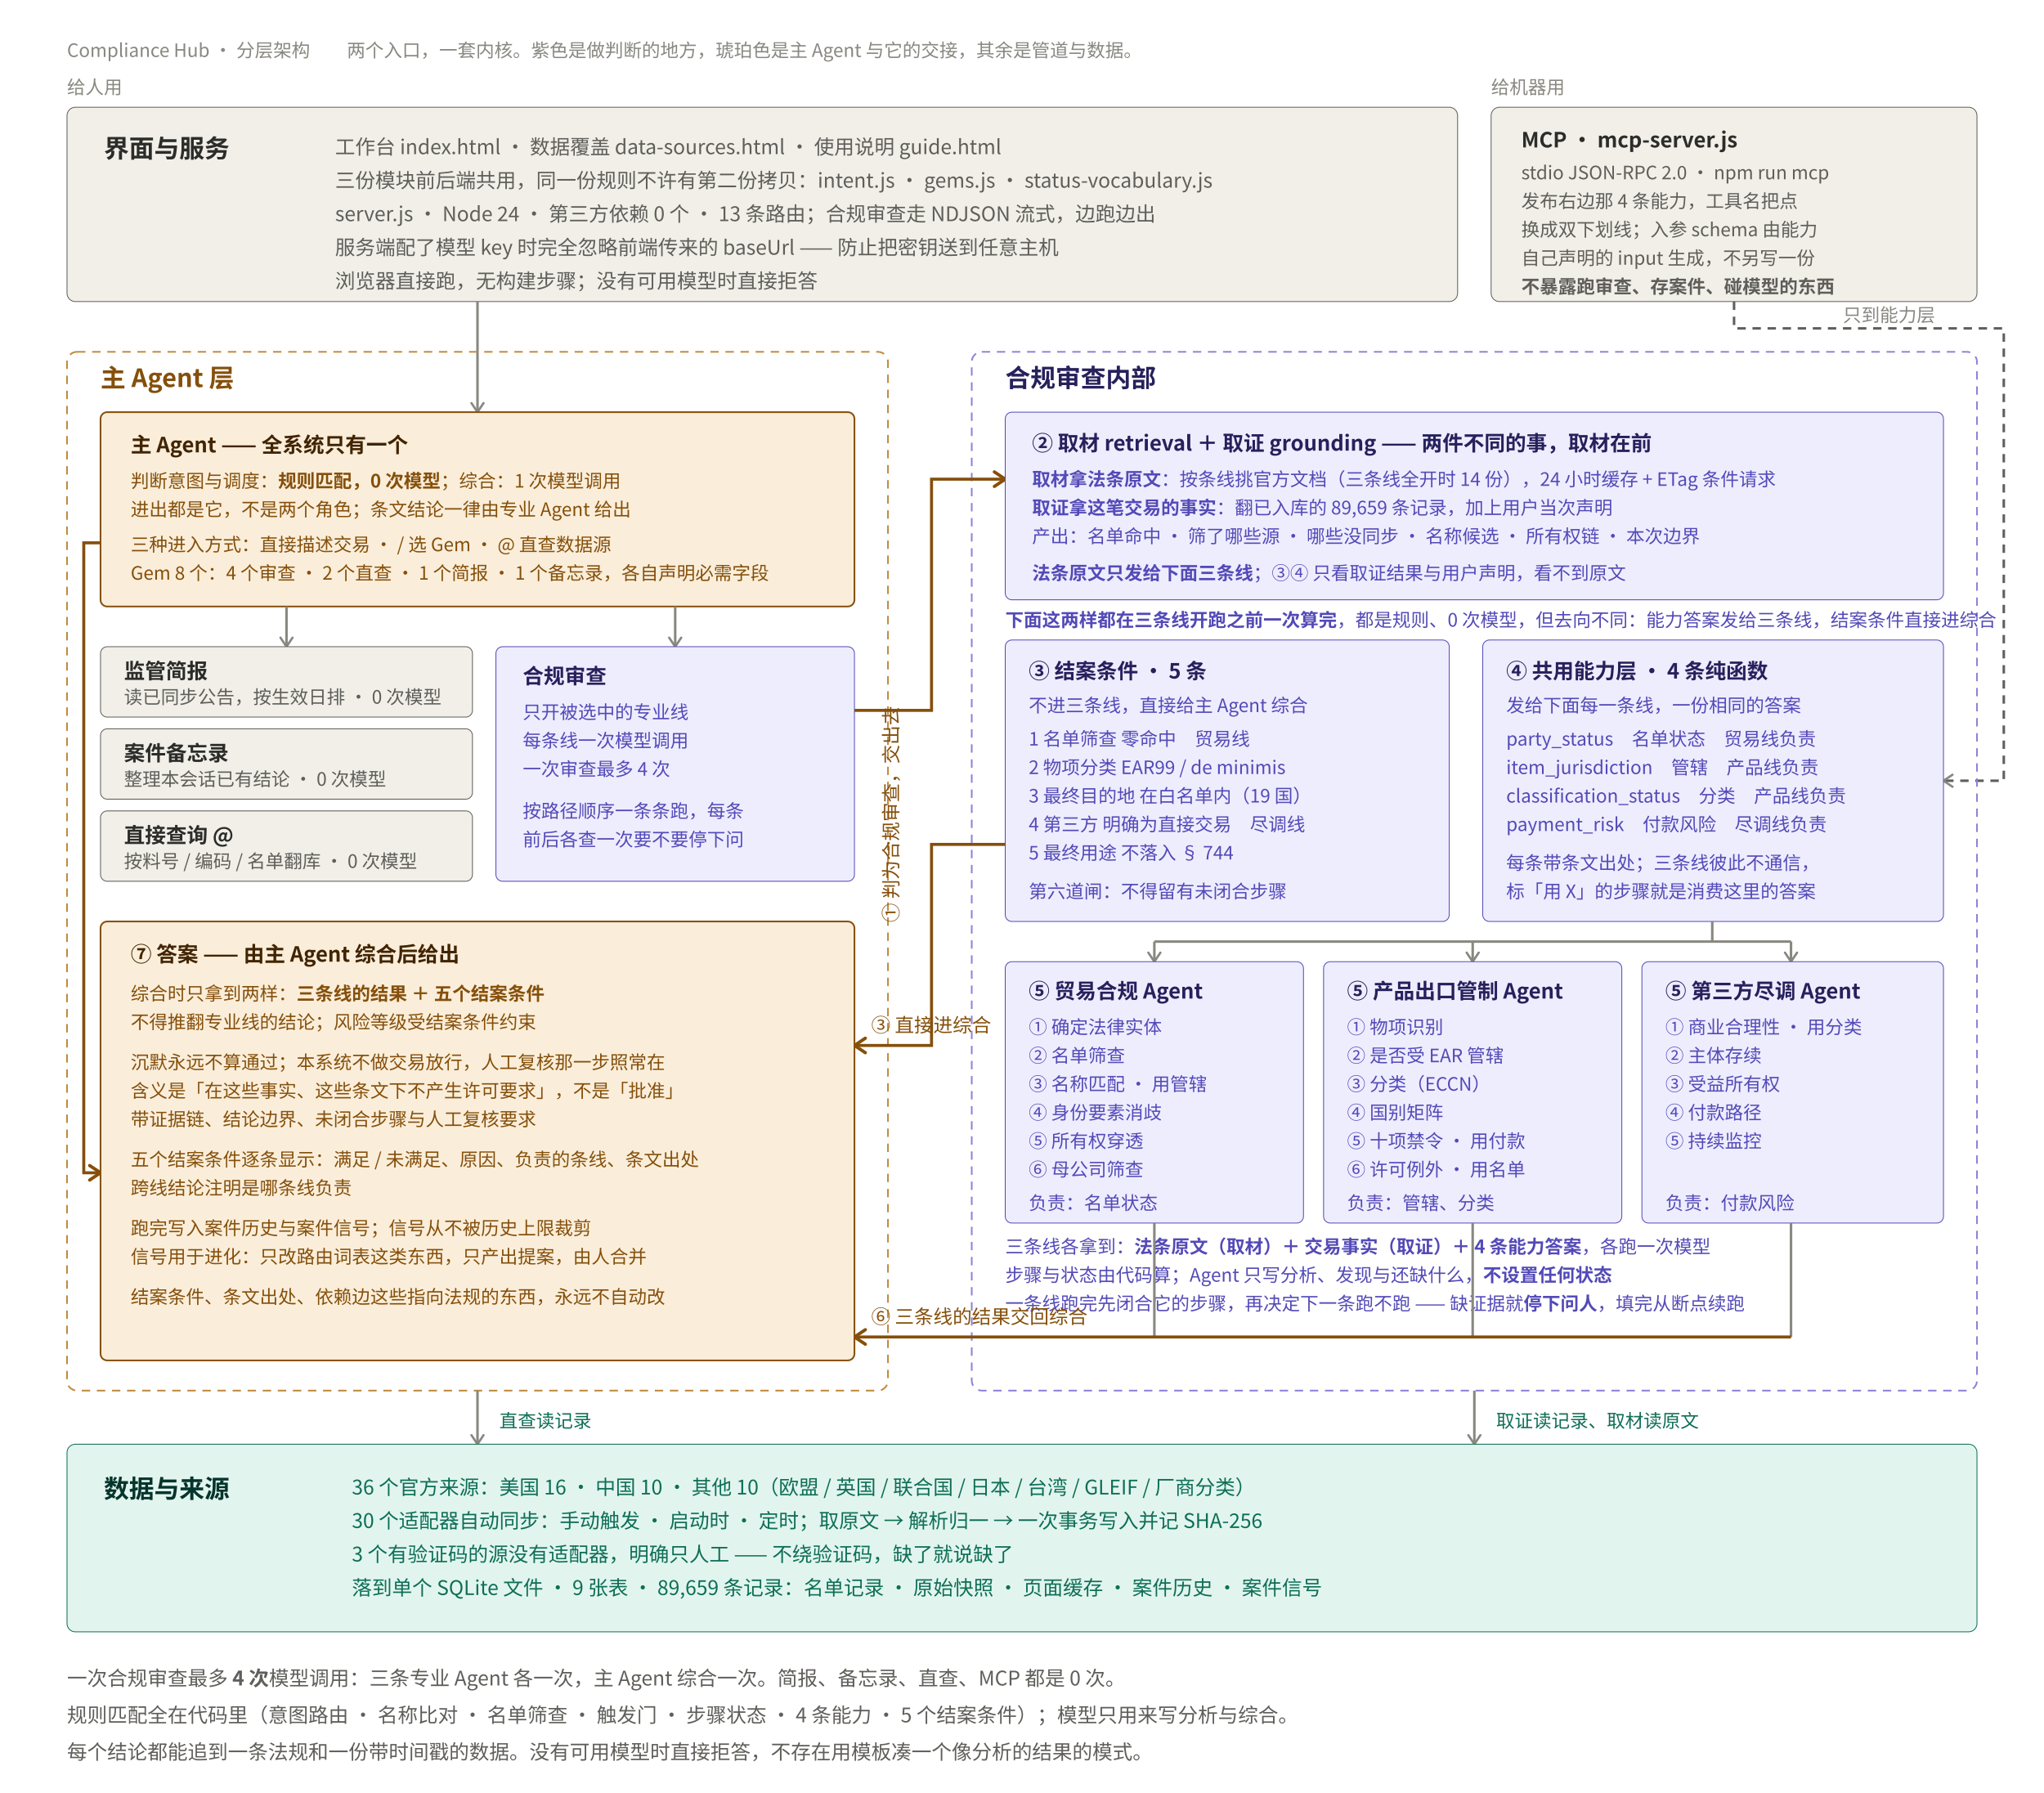
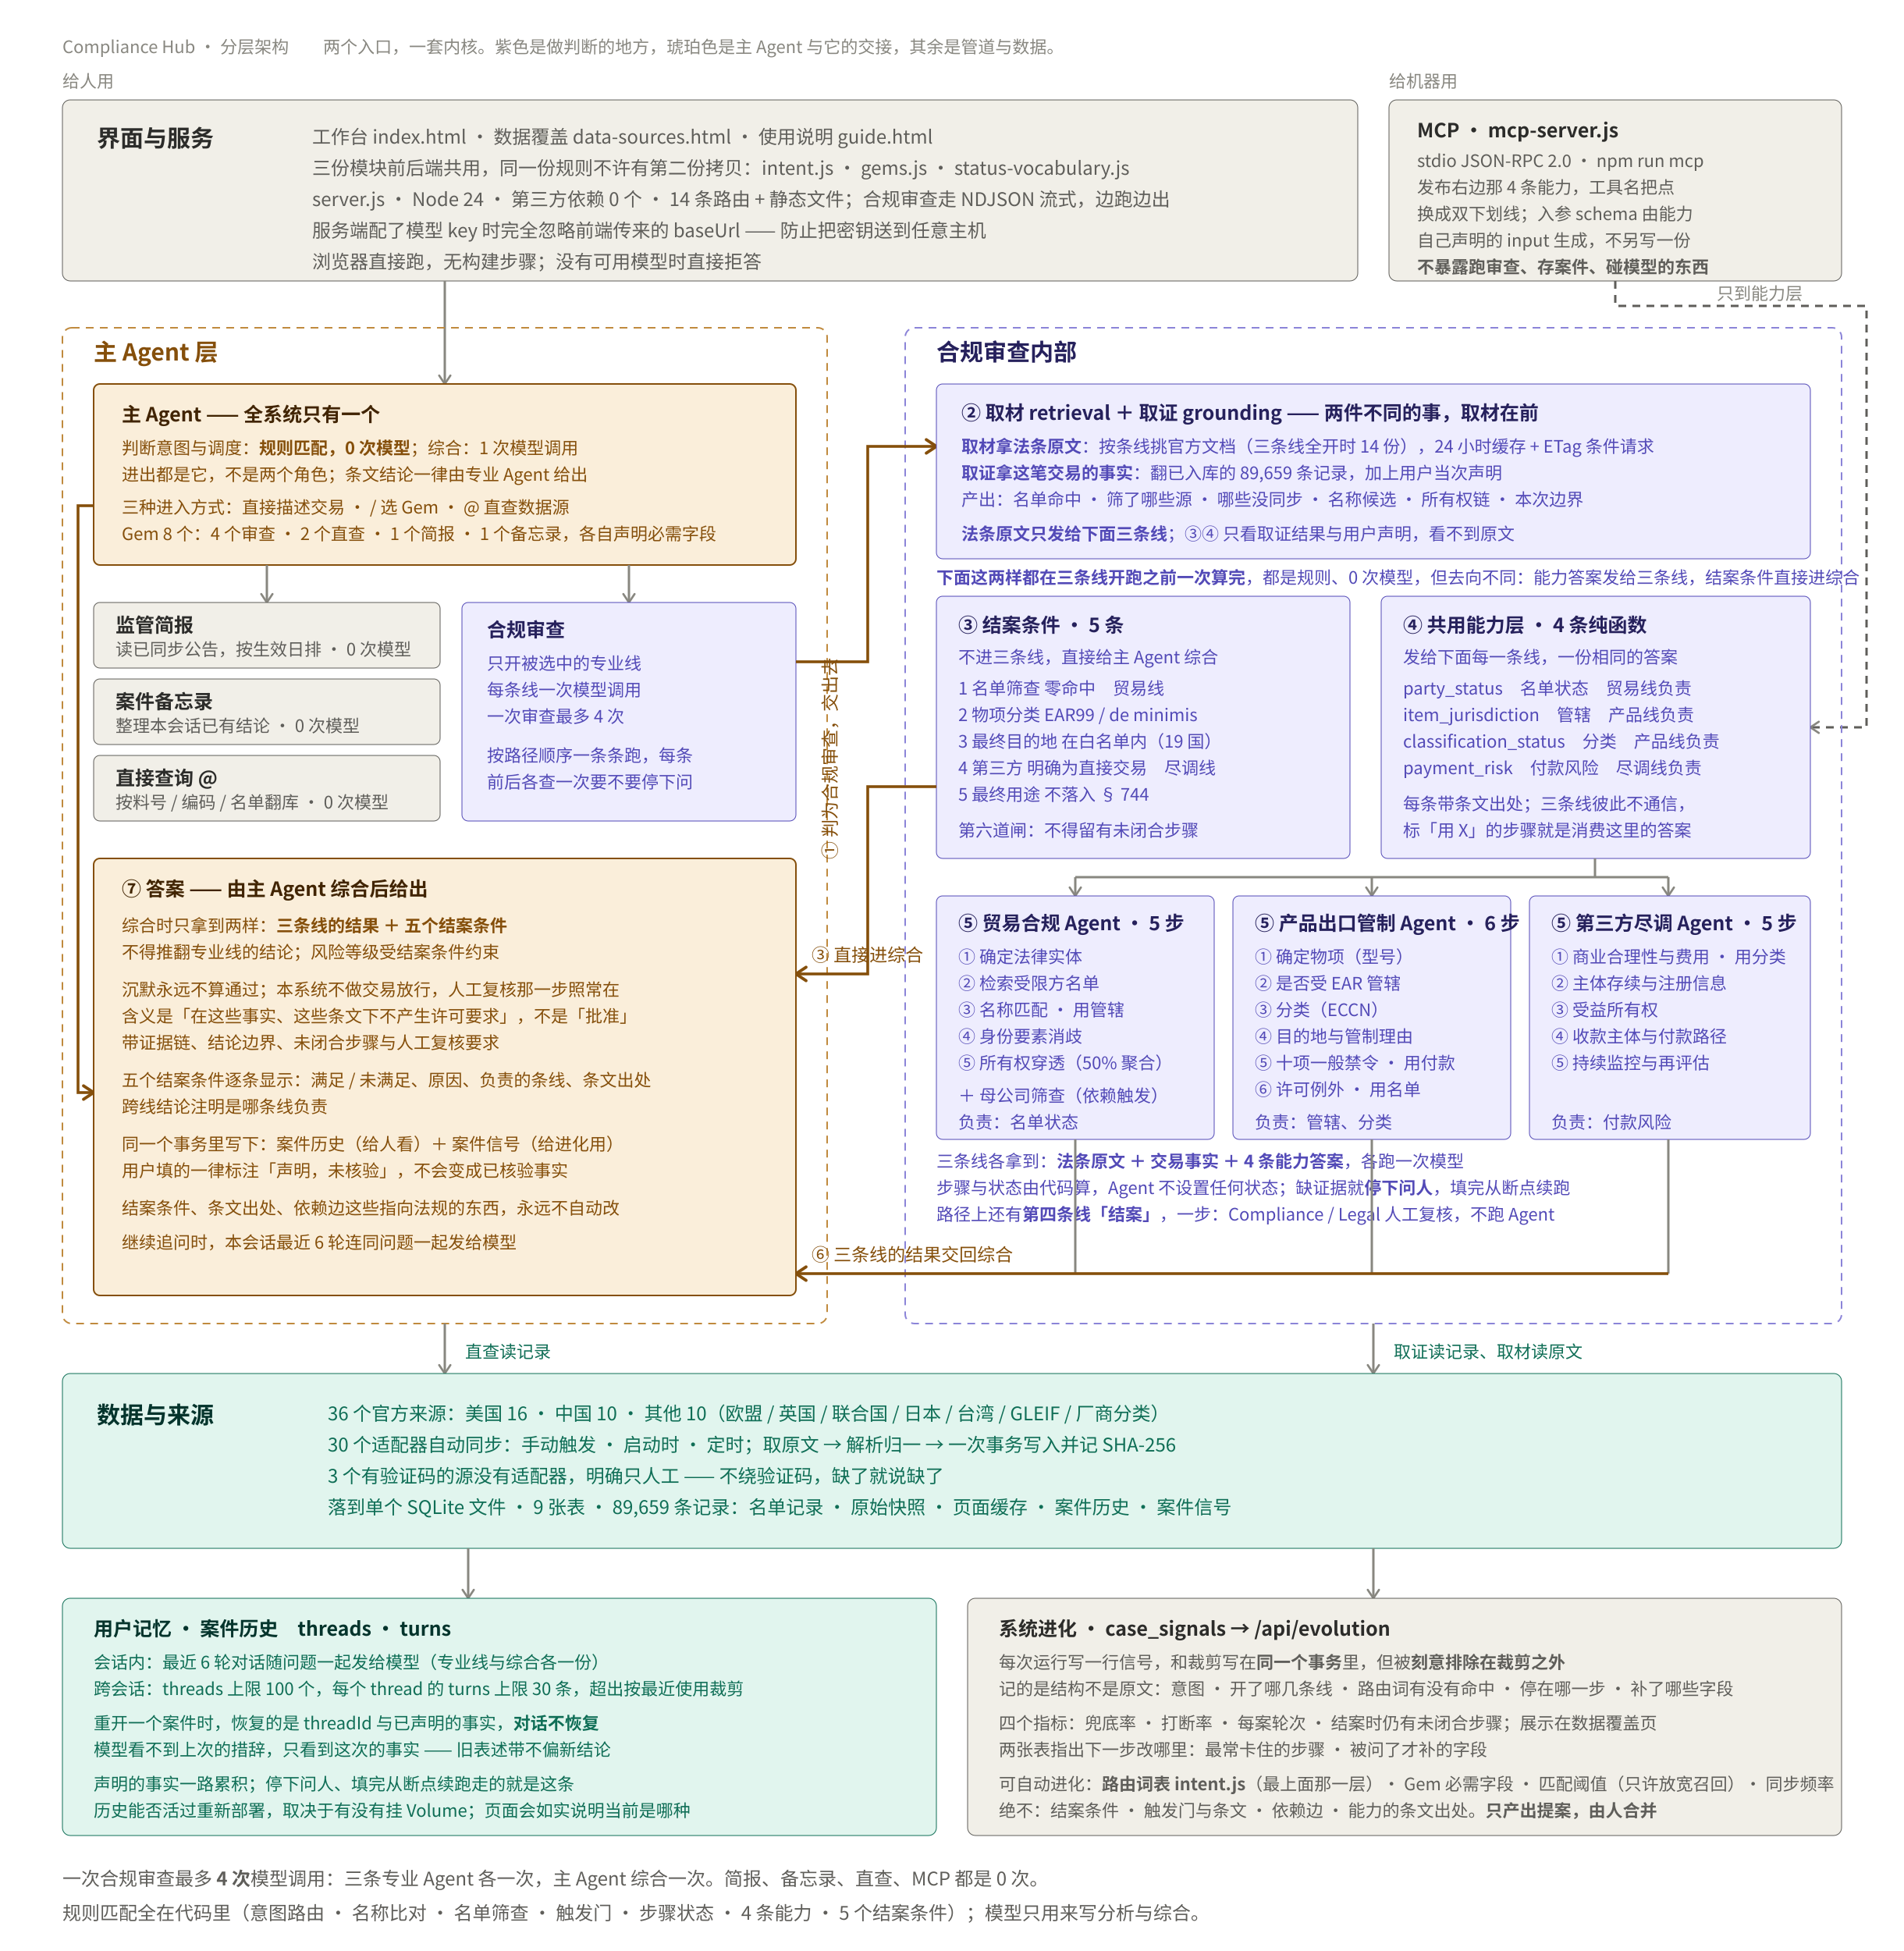
- <svg xmlns="http://www.w3.org/2000/svg" width="1220" height="1070" viewBox="0 0 1220 1070" role="img">
+ <svg xmlns="http://www.w3.org/2000/svg" width="1220" height="1250" viewBox="0 0 1220 1250" role="img">
  <style>
  svg { background: #ffffff; }
  text { font-family: "PingFang SC", "Hiragino Sans GB", "Microsoft YaHei", "Noto Sans CJK SC", -apple-system, "Segoe UI", sans-serif; }
  .layer { font-size: 15px; font-weight: 600; }
  .sub { font-size: 12.5px; font-weight: 600; }
  .ts { font-size: 12px; font-weight: 400; }
  .tn { font-size: 11px; font-weight: 400; }
  .note { font-size: 12px; fill: #5F5E5A; }
  .side { font-size: 11px; fill: #888780; }
  .arr { stroke: #888780; stroke-width: 1.5; fill: none; }
  .arr-hand { stroke: #854F0B; stroke-width: 1.8; fill: none; }
  .arr-mcp { stroke: #5F5E5A; stroke-width: 1.5; fill: none; stroke-dasharray: 5 4; }
  .lbl-hand { font-size: 11.5px; font-weight: 500; fill: #854F0B; }
  .band { fill: none; stroke-width: 1; stroke-dasharray: 5 4; }
  .c-gray rect { fill: #F1EFE8; stroke: #5F5E5A; stroke-width: 0.5; }
  .c-gray .layer, .c-gray .sub { fill: #2C2C2A; } .c-gray .ts, .c-gray .tn { fill: #5F5E5A; }
  .c-purple rect { fill: #EEEDFE; stroke: #534AB7; stroke-width: 0.5; }
  .c-purple .layer, .c-purple .sub { fill: #26215C; } .c-purple .ts, .c-purple .tn { fill: #534AB7; }
  .c-amber rect { fill: #FAEEDA; stroke: #854F0B; stroke-width: 1; }
  .c-amber .layer, .c-amber .sub { fill: #412402; } .c-amber .ts, .c-amber .tn { fill: #854F0B; }
  .c-teal rect { fill: #E1F5EE; stroke: #0F6E56; stroke-width: 0.5; }
  .c-teal .layer, .c-teal .sub { fill: #04342C; } .c-teal .ts, .c-teal .tn { fill: #0F6E56; }
</style>
  <defs>
    <marker id="a" viewBox="0 0 10 10" refX="8" refY="5" markerWidth="6" markerHeight="6" orient="auto-start-reverse">
      <path d="M2 1L8 5L2 9" fill="none" stroke="#888780" stroke-width="1.5" stroke-linecap="round" stroke-linejoin="round" />
    </marker>
    <marker id="ah" viewBox="0 0 10 10" refX="8" refY="5" markerWidth="6" markerHeight="6" orient="auto-start-reverse">
      <path d="M2 1L8 5L2 9" fill="none" stroke="#854F0B" stroke-width="1.8" stroke-linecap="round" stroke-linejoin="round" />
    </marker>
  </defs>
  <text class="side" x="40" y="34">Compliance Hub · 分层架构　　两个入口，一套内核。紫色是做判断的地方，琥珀色是主 Agent 与它的交接，其余是管道与数据。</text>
  <text class="side" x="40" y="56">给人用</text>
  <g class="c-gray">
    <rect x="40" y="64" width="830" height="116" rx="5" />
    <text class="layer" x="62" y="94">界面与服务</text>
    <text class="ts" x="200" y="92">工作台 index.html · 数据覆盖 data-sources.html · 使用说明 guide.html</text>
    <text class="ts" x="200" y="112">三份模块前后端共用，同一份规则不许有第二份拷贝：intent.js · gems.js · status-vocabulary.js</text>
-     <text class="ts" x="200" y="132">server.js · Node 24 · 第三方依赖 0 个 · 13 条路由；合规审查走 NDJSON 流式，边跑边出</text>
+     <text class="ts" x="200" y="132">server.js · Node 24 · 第三方依赖 0 个 · 14 条路由 + 静态文件；合规审查走 NDJSON 流式，边跑边出</text>
    <text class="ts" x="200" y="152">服务端配了模型 key 时完全忽略前端传来的 baseUrl —— 防止把密钥送到任意主机</text>
    <text class="ts" x="200" y="172">浏览器直接跑，无构建步骤；没有可用模型时直接拒答</text>
  </g>
  <text class="side" x="890" y="56">给机器用</text>
  <g class="c-gray">
    <rect x="890" y="64" width="290" height="116" rx="5" />
    <text class="sub" x="908" y="88">MCP · mcp-server.js</text>
    <text class="tn" x="908" y="107">stdio JSON-RPC 2.0 · npm run mcp</text>
    <text class="tn" x="908" y="124">发布右边那 4 条能力，工具名把点</text>
    <text class="tn" x="908" y="141">换成双下划线；入参 schema 由能力</text>
    <text class="tn" x="908" y="158">自己声明的 input 生成，不另写一份</text>
    <text class="tn" x="908" y="175">
      <tspan font-weight="600">不暴露跑审查、存案件、碰模型的东西</tspan>
    </text>
  </g>
  <path class="arr" d="M285 180 V246" marker-end="url(#a)" />
  <path class="arr-mcp" d="M1035 180 V196 H1196 V466 H1160" marker-end="url(#a)" />
  <text class="side" x="1100" y="192">只到能力层</text>
-   <rect class="band" x="40" y="210" width="490" height="620" rx="6" stroke="#C08A3E" />
+   <rect class="band" x="40" y="210" width="490" height="638" rx="6" stroke="#C08A3E" />
  <text class="layer" x="60" y="231" fill="#854F0B">主 Agent 层</text>
-   <rect class="band" x="580" y="210" width="600" height="620" rx="6" stroke="#8B84D8" />
+   <rect class="band" x="580" y="210" width="600" height="638" rx="6" stroke="#8B84D8" />
  <text class="layer" x="600" y="231" fill="#26215C">合规审查内部</text>
  <g class="c-amber">
    <rect x="60" y="246" width="450" height="116" rx="4" />
    <text class="sub" x="78" y="270">主 Agent —— 全系统只有一个</text>
    <text class="tn" x="78" y="291">判断意图与调度：<tspan font-weight="600">规则匹配，0 次模型</tspan>；综合：1 次模型调用</text>
    <text class="tn" x="78" y="308">进出都是它，不是两个角色；条文结论一律由专业 Agent 给出</text>
    <text class="tn" x="78" y="329">三种进入方式：直接描述交易 · / 选 Gem · @ 直查数据源</text>
    <text class="tn" x="78" y="346">Gem 8 个：4 个审查 · 2 个直查 · 1 个简报 · 1 个备忘录，各自声明必需字段</text>
  </g>
  <path class="arr" d="M171 362 V386" marker-end="url(#a)" />
  <path class="arr" d="M403 362 V386" marker-end="url(#a)" />
  <g class="c-gray">
    <rect x="60" y="386" width="222" height="42" rx="4" />
    <text class="sub" x="74" y="405">监管简报</text>
    <text class="tn" x="74" y="420">读已同步公告，按生效日排 · 0 次模型</text>
  </g>
  <g class="c-gray">
    <rect x="60" y="435" width="222" height="42" rx="4" />
    <text class="sub" x="74" y="454">案件备忘录</text>
    <text class="tn" x="74" y="469">整理本会话已有结论 · 0 次模型</text>
  </g>
  <g class="c-gray">
    <rect x="60" y="484" width="222" height="42" rx="4" />
    <text class="sub" x="74" y="503">直接查询 @</text>
    <text class="tn" x="74" y="518">按料号 / 编码 / 名单翻库 · 0 次模型</text>
  </g>
  <g class="c-purple">
    <rect x="296" y="386" width="214" height="140" rx="4" />
    <text class="sub" x="312" y="408">合规审查</text>
    <text class="tn" x="312" y="429">只开被选中的专业线</text>
    <text class="tn" x="312" y="446">每条线一次模型调用</text>
    <text class="tn" x="312" y="463">一次审查最多 4 次</text>
    <text class="tn" x="312" y="488">按路径顺序一条条跑，每条</text>
    <text class="tn" x="312" y="505">前后各查一次要不要停下问</text>
  </g>
  <path class="arr-hand" d="M510 424 H556 V286 H600" marker-end="url(#ah)" />
  <text class="lbl-hand" transform="rotate(-90 536 486)" x="536" y="486" text-anchor="middle">① 判为合规审查，交出去</text>
  <g class="c-purple">
    <rect x="600" y="246" width="560" height="112" rx="4" />
    <text class="sub" x="616" y="269">② 取材 retrieval ＋ 取证 grounding —— 两件不同的事，取材在前</text>
    <text class="tn" x="616" y="290">
      <tspan font-weight="600">取材拿法条原文</tspan>：按条线挑官方文档（三条线全开时 14 份），24 小时缓存 + ETag 条件请求</text>
    <text class="tn" x="616" y="307">
      <tspan font-weight="600">取证拿这笔交易的事实</tspan>：翻已入库的 89,659 条记录，加上用户当次声明</text>
    <text class="tn" x="616" y="324">　产出：名单命中 · 筛了哪些源 · 哪些没同步 · 名称候选 · 所有权链 · 本次边界</text>
    <text class="tn" x="616" y="346">
      <tspan font-weight="600">法条原文只发给下面三条线</tspan>；③④ 只看取证结果与用户声明，看不到原文</text>
  </g>
  <text class="tn" x="600" y="374" fill="#534AB7">
    <tspan font-weight="600">下面这两样都在三条线开跑之前一次算完</tspan>，都是规则、0 次模型，但去向不同：能力答案发给三条线，结案条件直接进综合</text>
  <g class="c-purple">
    <rect x="600" y="382" width="265" height="168" rx="4" />
    <text class="sub" x="614" y="405">③ 结案条件 · 5 条</text>
    <text class="tn" x="614" y="425">不进三条线，直接给主 Agent 综合</text>
    <text class="tn" x="614" y="445">1 名单筛查 零命中　贸易线</text>
    <text class="tn" x="614" y="462">2 物项分类 EAR99 / de minimis</text>
    <text class="tn" x="614" y="479">3 最终目的地 在白名单内（19 国）</text>
    <text class="tn" x="614" y="496">4 第三方 明确为直接交易　尽调线</text>
    <text class="tn" x="614" y="513">5 最终用途 不落入 § 744</text>
    <text class="tn" x="614" y="536">第六道闸：不得留有未闭合步骤</text>
  </g>
  <g class="c-purple">
    <rect x="885" y="382" width="275" height="168" rx="4" />
    <text class="sub" x="899" y="405">④ 共用能力层 · 4 条纯函数</text>
    <text class="tn" x="899" y="425">发给下面每一条线，一份相同的答案</text>
    <text class="tn" x="899" y="445">party_status　名单状态　贸易线负责</text>
    <text class="tn" x="899" y="462">item_jurisdiction　管辖　产品线负责</text>
    <text class="tn" x="899" y="479">classification_status　分类　产品线负责</text>
    <text class="tn" x="899" y="496">payment_risk　付款风险　尽调线负责</text>
    <text class="tn" x="899" y="519">每条带条文出处；三条线彼此不通信，</text>
    <text class="tn" x="899" y="536">标「用 X」的步骤就是消费这里的答案</text>
  </g>
  <path class="arr" d="M1022 550 V562" />
  <path class="arr" d="M689 562 H1069" />
  <path class="arr" d="M689 562 V574" marker-end="url(#a)" />
  <path class="arr" d="M879 562 V574" marker-end="url(#a)" />
  <path class="arr" d="M1069 562 V574" marker-end="url(#a)" />
  <g class="c-purple">
    <rect x="600" y="574" width="178" height="156" rx="4" />
-     <text class="sub" x="614" y="596">⑤ 贸易合规 Agent</text>
+     <text class="sub" x="614" y="596">⑤ 贸易合规 Agent · 5 步</text>
    <text class="tn" x="614" y="617">① 确定法律实体</text>
-     <text class="tn" x="614" y="634">② 名单筛查</text>
+     <text class="tn" x="614" y="634">② 检索受限方名单</text>
    <text class="tn" x="614" y="651">③ 名称匹配 · 用管辖</text>
    <text class="tn" x="614" y="668">④ 身份要素消歧</text>
-     <text class="tn" x="614" y="685">⑤ 所有权穿透</text>
-     <text class="tn" x="614" y="702">⑥ 母公司筛查</text>
-     <text class="tn" x="614" y="722">负责：名单状态</text>
+     <text class="tn" x="614" y="685">⑤ 所有权穿透（50% 聚合）</text>
+     <text class="tn" x="614" y="706">＋ 母公司筛查（依赖触发）</text>
+     <text class="tn" x="614" y="723">负责：名单状态</text>
  </g>
  <g class="c-purple">
    <rect x="790" y="574" width="178" height="156" rx="4" />
-     <text class="sub" x="804" y="596">⑤ 产品出口管制 Agent</text>
-     <text class="tn" x="804" y="617">① 物项识别</text>
+     <text class="sub" x="804" y="596">⑤ 产品出口管制 Agent · 6 步</text>
+     <text class="tn" x="804" y="617">① 确定物项（型号）</text>
    <text class="tn" x="804" y="634">② 是否受 EAR 管辖</text>
    <text class="tn" x="804" y="651">③ 分类（ECCN）</text>
-     <text class="tn" x="804" y="668">④ 国别矩阵</text>
-     <text class="tn" x="804" y="685">⑤ 十项禁令 · 用付款</text>
+     <text class="tn" x="804" y="668">④ 目的地与管制理由</text>
+     <text class="tn" x="804" y="685">⑤ 十项一般禁令 · 用付款</text>
    <text class="tn" x="804" y="702">⑥ 许可例外 · 用名单</text>
-     <text class="tn" x="804" y="722">负责：管辖、分类</text>
+     <text class="tn" x="804" y="723">负责：管辖、分类</text>
  </g>
  <g class="c-purple">
    <rect x="980" y="574" width="180" height="156" rx="4" />
-     <text class="sub" x="994" y="596">⑤ 第三方尽调 Agent</text>
-     <text class="tn" x="994" y="617">① 商业合理性 · 用分类</text>
-     <text class="tn" x="994" y="634">② 主体存续</text>
+     <text class="sub" x="994" y="596">⑤ 第三方尽调 Agent · 5 步</text>
+     <text class="tn" x="994" y="617">① 商业合理性与费用 · 用分类</text>
+     <text class="tn" x="994" y="634">② 主体存续与注册信息</text>
    <text class="tn" x="994" y="651">③ 受益所有权</text>
-     <text class="tn" x="994" y="668">④ 付款路径</text>
-     <text class="tn" x="994" y="685">⑤ 持续监控</text>
-     <text class="tn" x="994" y="722">负责：付款风险</text>
-   </g>
-   <text class="tn" x="600" y="748" fill="#534AB7">三条线各拿到：<tspan font-weight="600">法条原文（取材）＋ 交易事实（取证）＋ 4 条能力答案</tspan>，各跑一次模型</text>
-   <text class="tn" x="600" y="765" fill="#534AB7">步骤与状态由代码算；Agent 只写分析、发现与还缺什么，<tspan font-weight="600">不设置任何状态</tspan>
-   </text>
-   <text class="tn" x="600" y="782" fill="#534AB7">一条线跑完先闭合它的步骤，再决定下一条跑不跑 —— 缺证据就<tspan font-weight="600">停下问人</tspan>，填完从断点续跑</text>
-   <path class="arr" d="M689 730 V798" />
-   <path class="arr" d="M879 730 V798" />
-   <path class="arr" d="M1069 730 V798" />
-   <path class="arr-hand" d="M1069 798 H510" marker-end="url(#ah)" />
-   <text class="lbl-hand" x="520" y="790">⑥ 三条线的结果交回综合</text>
+     <text class="tn" x="994" y="668">④ 收款主体与付款路径</text>
+     <text class="tn" x="994" y="685">⑤ 持续监控与再评估</text>
+     <text class="tn" x="994" y="723">负责：付款风险</text>
+   </g>
+   <text class="tn" x="600" y="748" fill="#534AB7">三条线各拿到：<tspan font-weight="600">法条原文 ＋ 交易事实 ＋ 4 条能力答案</tspan>，各跑一次模型</text>
+   <text class="tn" x="600" y="765" fill="#534AB7">步骤与状态由代码算，Agent 不设置任何状态；缺证据就<tspan font-weight="600">停下问人</tspan>，填完从断点续跑</text>
+   <text class="tn" x="600" y="782" fill="#534AB7">路径上还有<tspan font-weight="600">第四条线「结案」</tspan>，一步：Compliance / Legal 人工复核，不跑 Agent</text>
+   <path class="arr" d="M689 730 V816" />
+   <path class="arr" d="M879 730 V816" />
+   <path class="arr" d="M1069 730 V816" />
+   <path class="arr-hand" d="M1069 816 H510" marker-end="url(#ah)" />
+   <text class="lbl-hand" x="520" y="808">⑥ 三条线的结果交回综合</text>
  <path class="arr-hand" d="M600 504 H556 V624 H510" marker-end="url(#ah)" />
  <text class="lbl-hand" x="520" y="616">③ 直接进综合</text>
  <path class="arr-hand" d="M60 324 H50 V700 H60" marker-end="url(#ah)" />
  <g class="c-amber">
-     <rect x="60" y="550" width="450" height="262" rx="4" />
+     <rect x="60" y="550" width="450" height="280" rx="4" />
    <text class="sub" x="78" y="574">⑦ 答案 —— 由主 Agent 综合后给出</text>
    <text class="tn" x="78" y="597">综合时只拿到两样：<tspan font-weight="600">三条线的结果 ＋ 五个结案条件</tspan>
    </text>
    <text class="tn" x="78" y="614">不得推翻专业线的结论；风险等级受结案条件约束</text>
    <text class="tn" x="78" y="638">沉默永远不算通过；本系统不做交易放行，人工复核那一步照常在</text>
    <text class="tn" x="78" y="655">含义是「在这些事实、这些条文下不产生许可要求」，不是「批准」</text>
    <text class="tn" x="78" y="672">带证据链、结论边界、未闭合步骤与人工复核要求</text>
    <text class="tn" x="78" y="696">五个结案条件逐条显示：满足 / 未满足、原因、负责的条线、条文出处</text>
    <text class="tn" x="78" y="713">跨线结论注明是哪条线负责</text>
-     <text class="tn" x="78" y="737">跑完写入案件历史与案件信号；信号从不被历史上限裁剪</text>
-     <text class="tn" x="78" y="754">信号用于进化：只改路由词表这类东西，只产出提案，由人合并</text>
+     <text class="tn" x="78" y="737">同一个事务里写下：案件历史（给人看）＋ 案件信号（给进化用）</text>
+     <text class="tn" x="78" y="754">用户填的一律标注「声明，未核验」，不会变成已核验事实</text>
    <text class="tn" x="78" y="778">结案条件、条文出处、依赖边这些指向法规的东西，永远不自动改</text>
-   </g>
-   <path class="arr" d="M285 830 V862" marker-end="url(#a)" />
-   <path class="arr" d="M880 830 V862" marker-end="url(#a)" />
-   <text class="tn" x="298" y="852" fill="#0F6E56">直查读记录</text>
-   <text class="tn" x="893" y="852" fill="#0F6E56">取证读记录、取材读原文</text>
+     <text class="tn" x="78" y="800">继续追问时，本会话最近 6 轮连同问题一起发给模型</text>
+   </g>
+   <path class="arr" d="M285 848 V880" marker-end="url(#a)" />
+   <path class="arr" d="M880 848 V880" marker-end="url(#a)" />
+   <text class="tn" x="298" y="870" fill="#0F6E56">直查读记录</text>
+   <text class="tn" x="893" y="870" fill="#0F6E56">取证读记录、取材读原文</text>
  <g class="c-teal">
-     <rect x="40" y="862" width="1140" height="112" rx="5" />
-     <text class="layer" x="62" y="894">数据与来源</text>
-     <text class="ts" x="210" y="892">36 个官方来源：美国 16 · 中国 10 · 其他 10（欧盟 / 英国 / 联合国 / 日本 / 台湾 / GLEIF / 厂商分类）</text>
-     <text class="ts" x="210" y="912">30 个适配器自动同步：手动触发 · 启动时 · 定时；取原文 → 解析归一 → 一次事务写入并记 SHA-256</text>
-     <text class="ts" x="210" y="932">3 个有验证码的源没有适配器，明确只人工 —— 不绕验证码，缺了就说缺了</text>
-     <text class="ts" x="210" y="952">落到单个 SQLite 文件 · 9 张表 · 89,659 条记录：名单记录 · 原始快照 · 页面缓存 · 案件历史 · 案件信号</text>
-   </g>
-   <text class="note" x="40" y="1006">一次合规审查最多 <tspan font-weight="600">4 次</tspan>模型调用：三条专业 Agent 各一次，主 Agent 综合一次。简报、备忘录、直查、MCP 都是 0 次。</text>
-   <text class="note" x="40" y="1028">规则匹配全在代码里（意图路由 · 名称比对 · 名单筛查 · 触发门 · 步骤状态 · 4 条能力 · 5 个结案条件）；模型只用来写分析与综合。</text>
-   <text class="note" x="40" y="1050">每个结论都能追到一条法规和一份带时间戳的数据。没有可用模型时直接拒答，不存在用模板凑一个像分析的结果的模式。</text>
+     <rect x="40" y="880" width="1140" height="112" rx="5" />
+     <text class="layer" x="62" y="912">数据与来源</text>
+     <text class="ts" x="210" y="910">36 个官方来源：美国 16 · 中国 10 · 其他 10（欧盟 / 英国 / 联合国 / 日本 / 台湾 / GLEIF / 厂商分类）</text>
+     <text class="ts" x="210" y="930">30 个适配器自动同步：手动触发 · 启动时 · 定时；取原文 → 解析归一 → 一次事务写入并记 SHA-256</text>
+     <text class="ts" x="210" y="950">3 个有验证码的源没有适配器，明确只人工 —— 不绕验证码，缺了就说缺了</text>
+     <text class="ts" x="210" y="970">落到单个 SQLite 文件 · 9 张表 · 89,659 条记录：名单记录 · 原始快照 · 页面缓存 · 案件历史 · 案件信号</text>
+   </g>
+   <path class="arr" d="M300 992 V1024" marker-end="url(#a)" />
+   <path class="arr" d="M880 992 V1024" marker-end="url(#a)" />
+   <g class="c-teal">
+     <rect x="40" y="1024" width="560" height="152" rx="5" />
+     <text class="sub" x="60" y="1048">用户记忆 · 案件历史　threads · turns</text>
+     <text class="tn" x="60" y="1069">会话内：最近 6 轮对话随问题一起发给模型（专业线与综合各一份）</text>
+     <text class="tn" x="60" y="1086">跨会话：threads 上限 100 个，每个 thread 的 turns 上限 30 条，超出按最近使用裁剪</text>
+     <text class="tn" x="60" y="1108">重开一个案件时，恢复的是 threadId 与已声明的事实，<tspan font-weight="600">对话不恢复</tspan>
+     </text>
+     <text class="tn" x="60" y="1125">　模型看不到上次的措辞，只看到这次的事实 —— 旧表述带不偏新结论</text>
+     <text class="tn" x="60" y="1147">声明的事实一路累积；停下问人、填完从断点续跑走的就是这条</text>
+     <text class="tn" x="60" y="1164">历史能否活过重新部署，取决于有没有挂 Volume；页面会如实说明当前是哪种</text>
+   </g>
+   <g class="c-gray">
+     <rect x="620" y="1024" width="560" height="152" rx="5" />
+     <text class="sub" x="640" y="1048">系统进化 · case_signals → /api/evolution</text>
+     <text class="tn" x="640" y="1069">每次运行写一行信号，和裁剪写在<tspan font-weight="600">同一个事务</tspan>里，但被<tspan font-weight="600">刻意排除在裁剪之外</tspan>
+     </text>
+     <text class="tn" x="640" y="1086">记的是结构不是原文：意图 · 开了哪几条线 · 路由词有没有命中 · 停在哪一步 · 补了哪些字段</text>
+     <text class="tn" x="640" y="1108">四个指标：兜底率 · 打断率 · 每案轮次 · 结案时仍有未闭合步骤；展示在数据覆盖页</text>
+     <text class="tn" x="640" y="1125">两张表指出下一步改哪里：最常卡住的步骤 · 被问了才补的字段</text>
+     <text class="tn" x="640" y="1147">可自动进化：<tspan font-weight="600">路由词表 intent.js</tspan>（最上面那一层）· Gem 必需字段 · 匹配阈值（只许放宽召回）· 同步频率</text>
+     <text class="tn" x="640" y="1164">绝不：结案条件 · 触发门与条文 · 依赖边 · 能力的条文出处。<tspan font-weight="600">只产出提案，由人合并</tspan>
+     </text>
+   </g>
+   <text class="note" x="40" y="1208">一次合规审查最多 <tspan font-weight="600">4 次</tspan>模型调用：三条专业 Agent 各一次，主 Agent 综合一次。简报、备忘录、直查、MCP 都是 0 次。</text>
+   <text class="note" x="40" y="1230">规则匹配全在代码里（意图路由 · 名称比对 · 名单筛查 · 触发门 · 步骤状态 · 4 条能力 · 5 个结案条件）；模型只用来写分析与综合。</text>
</svg>
